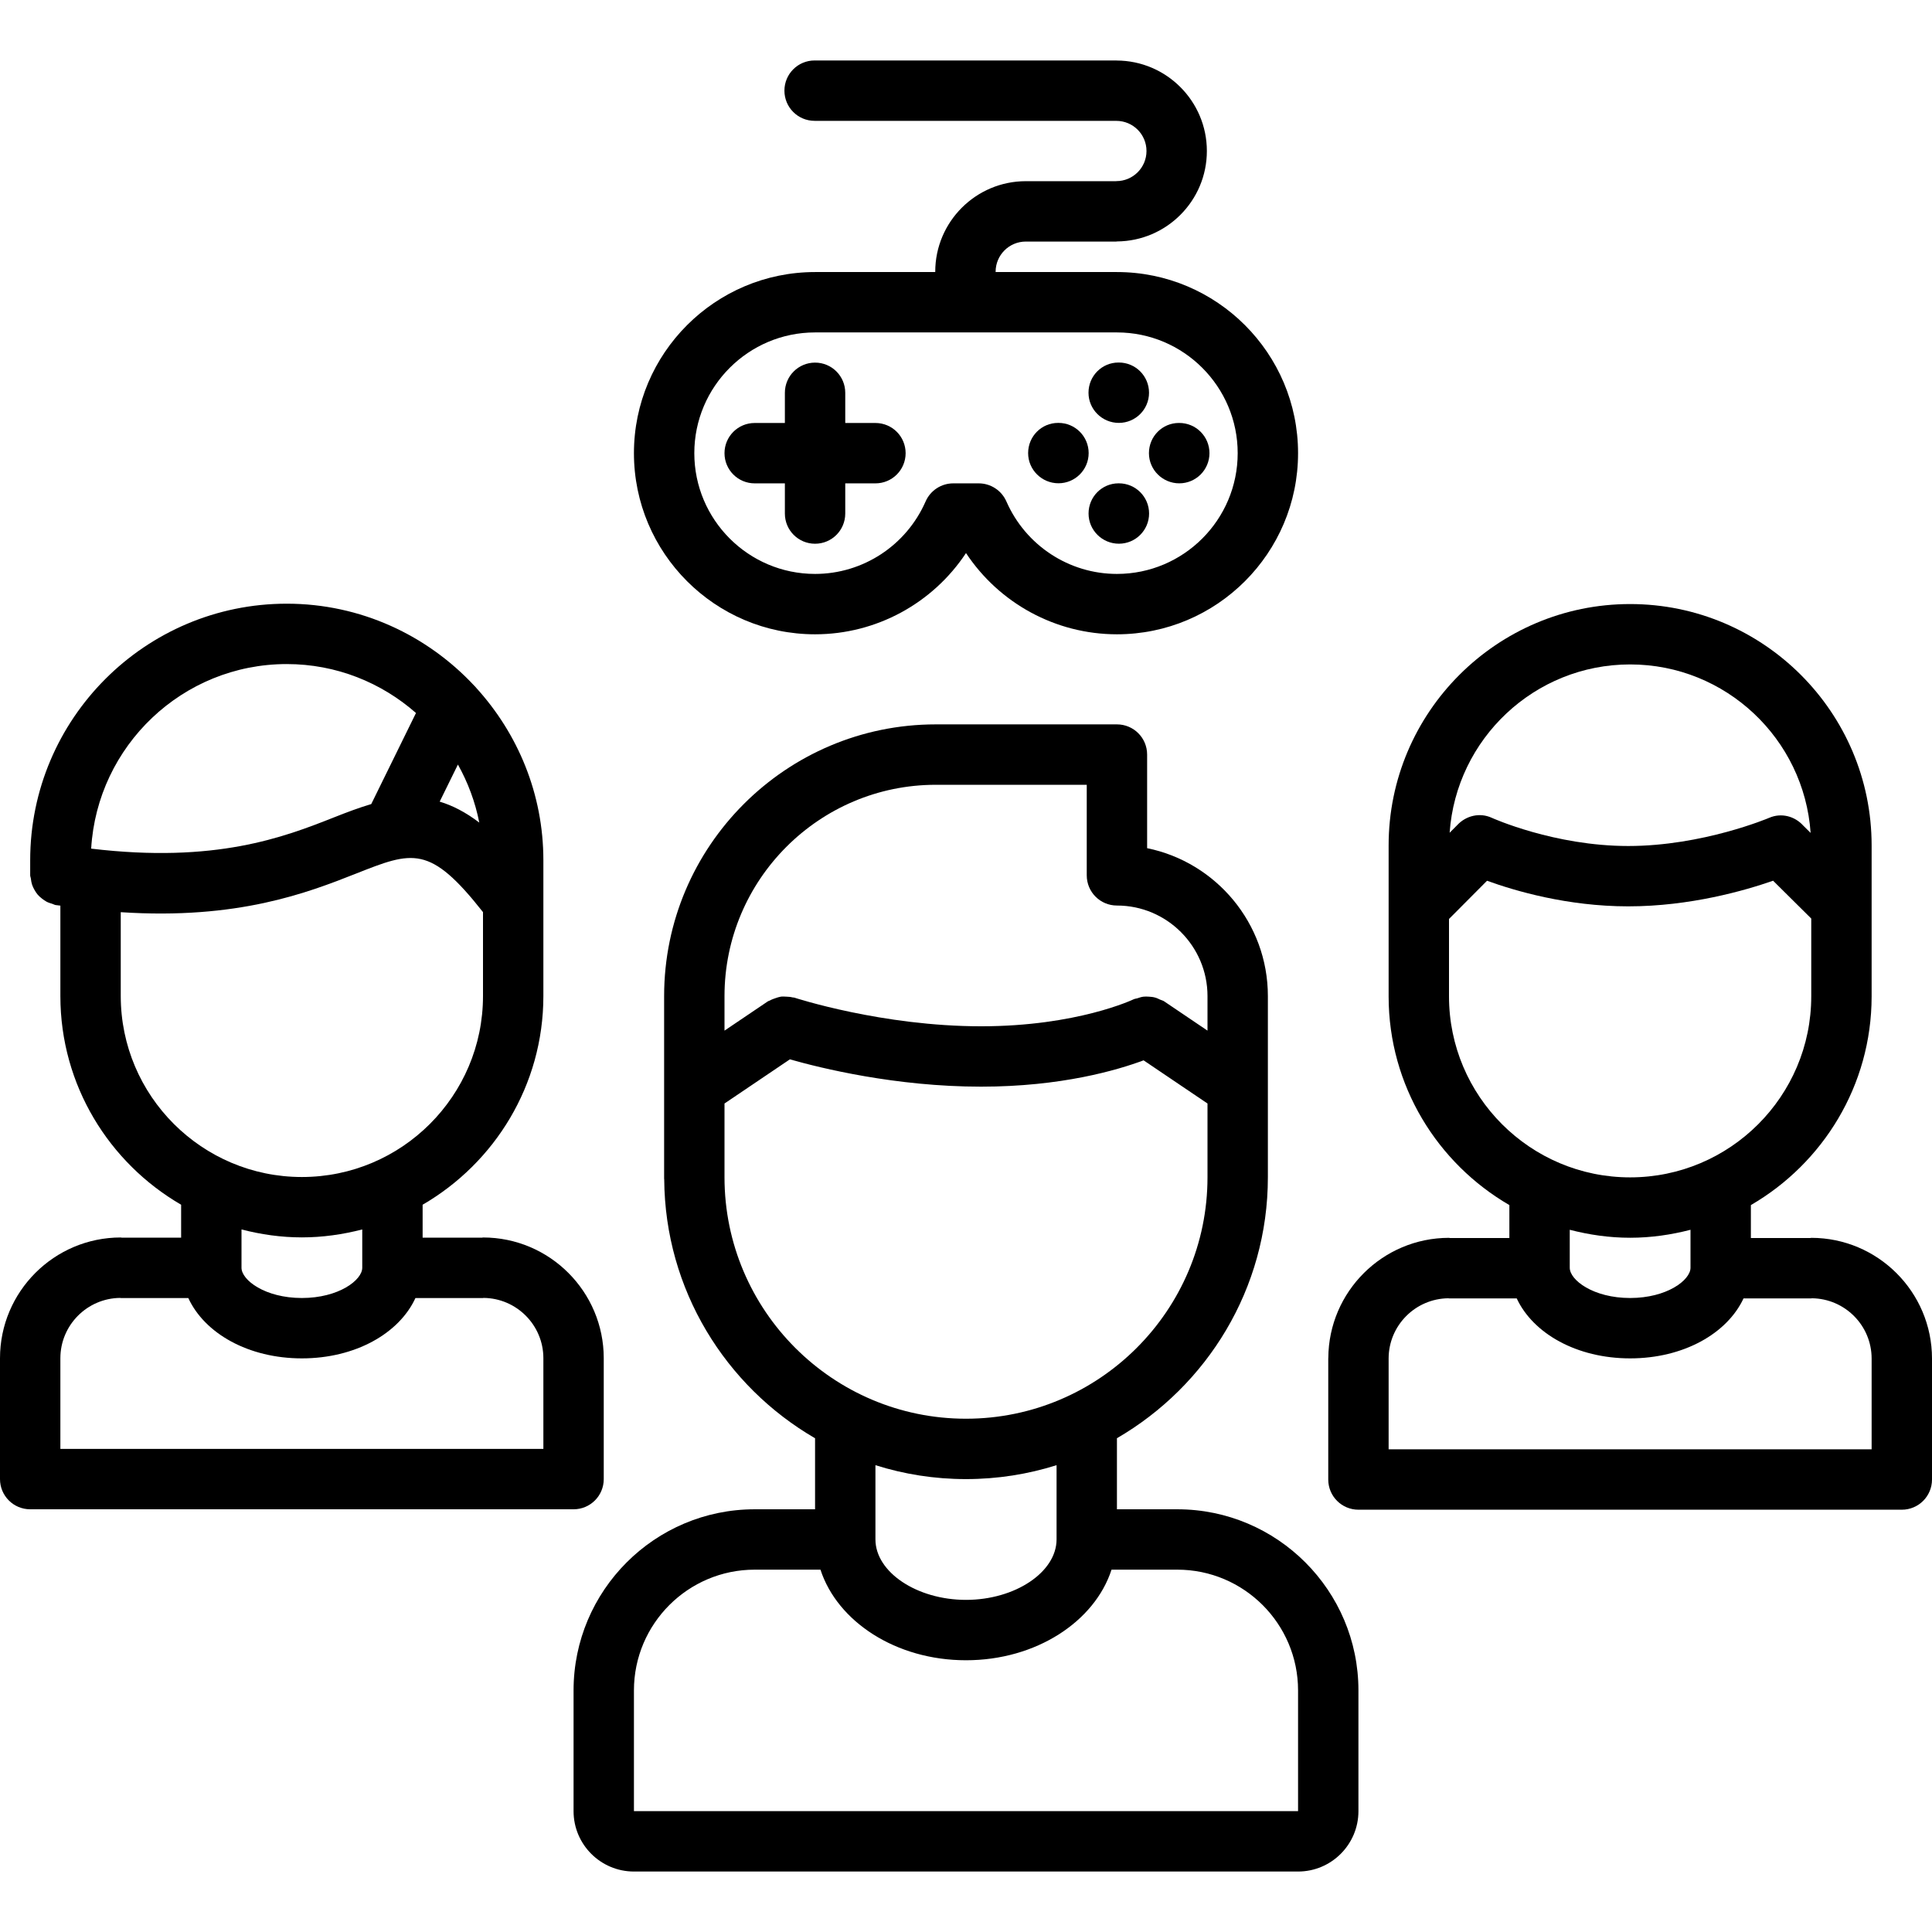
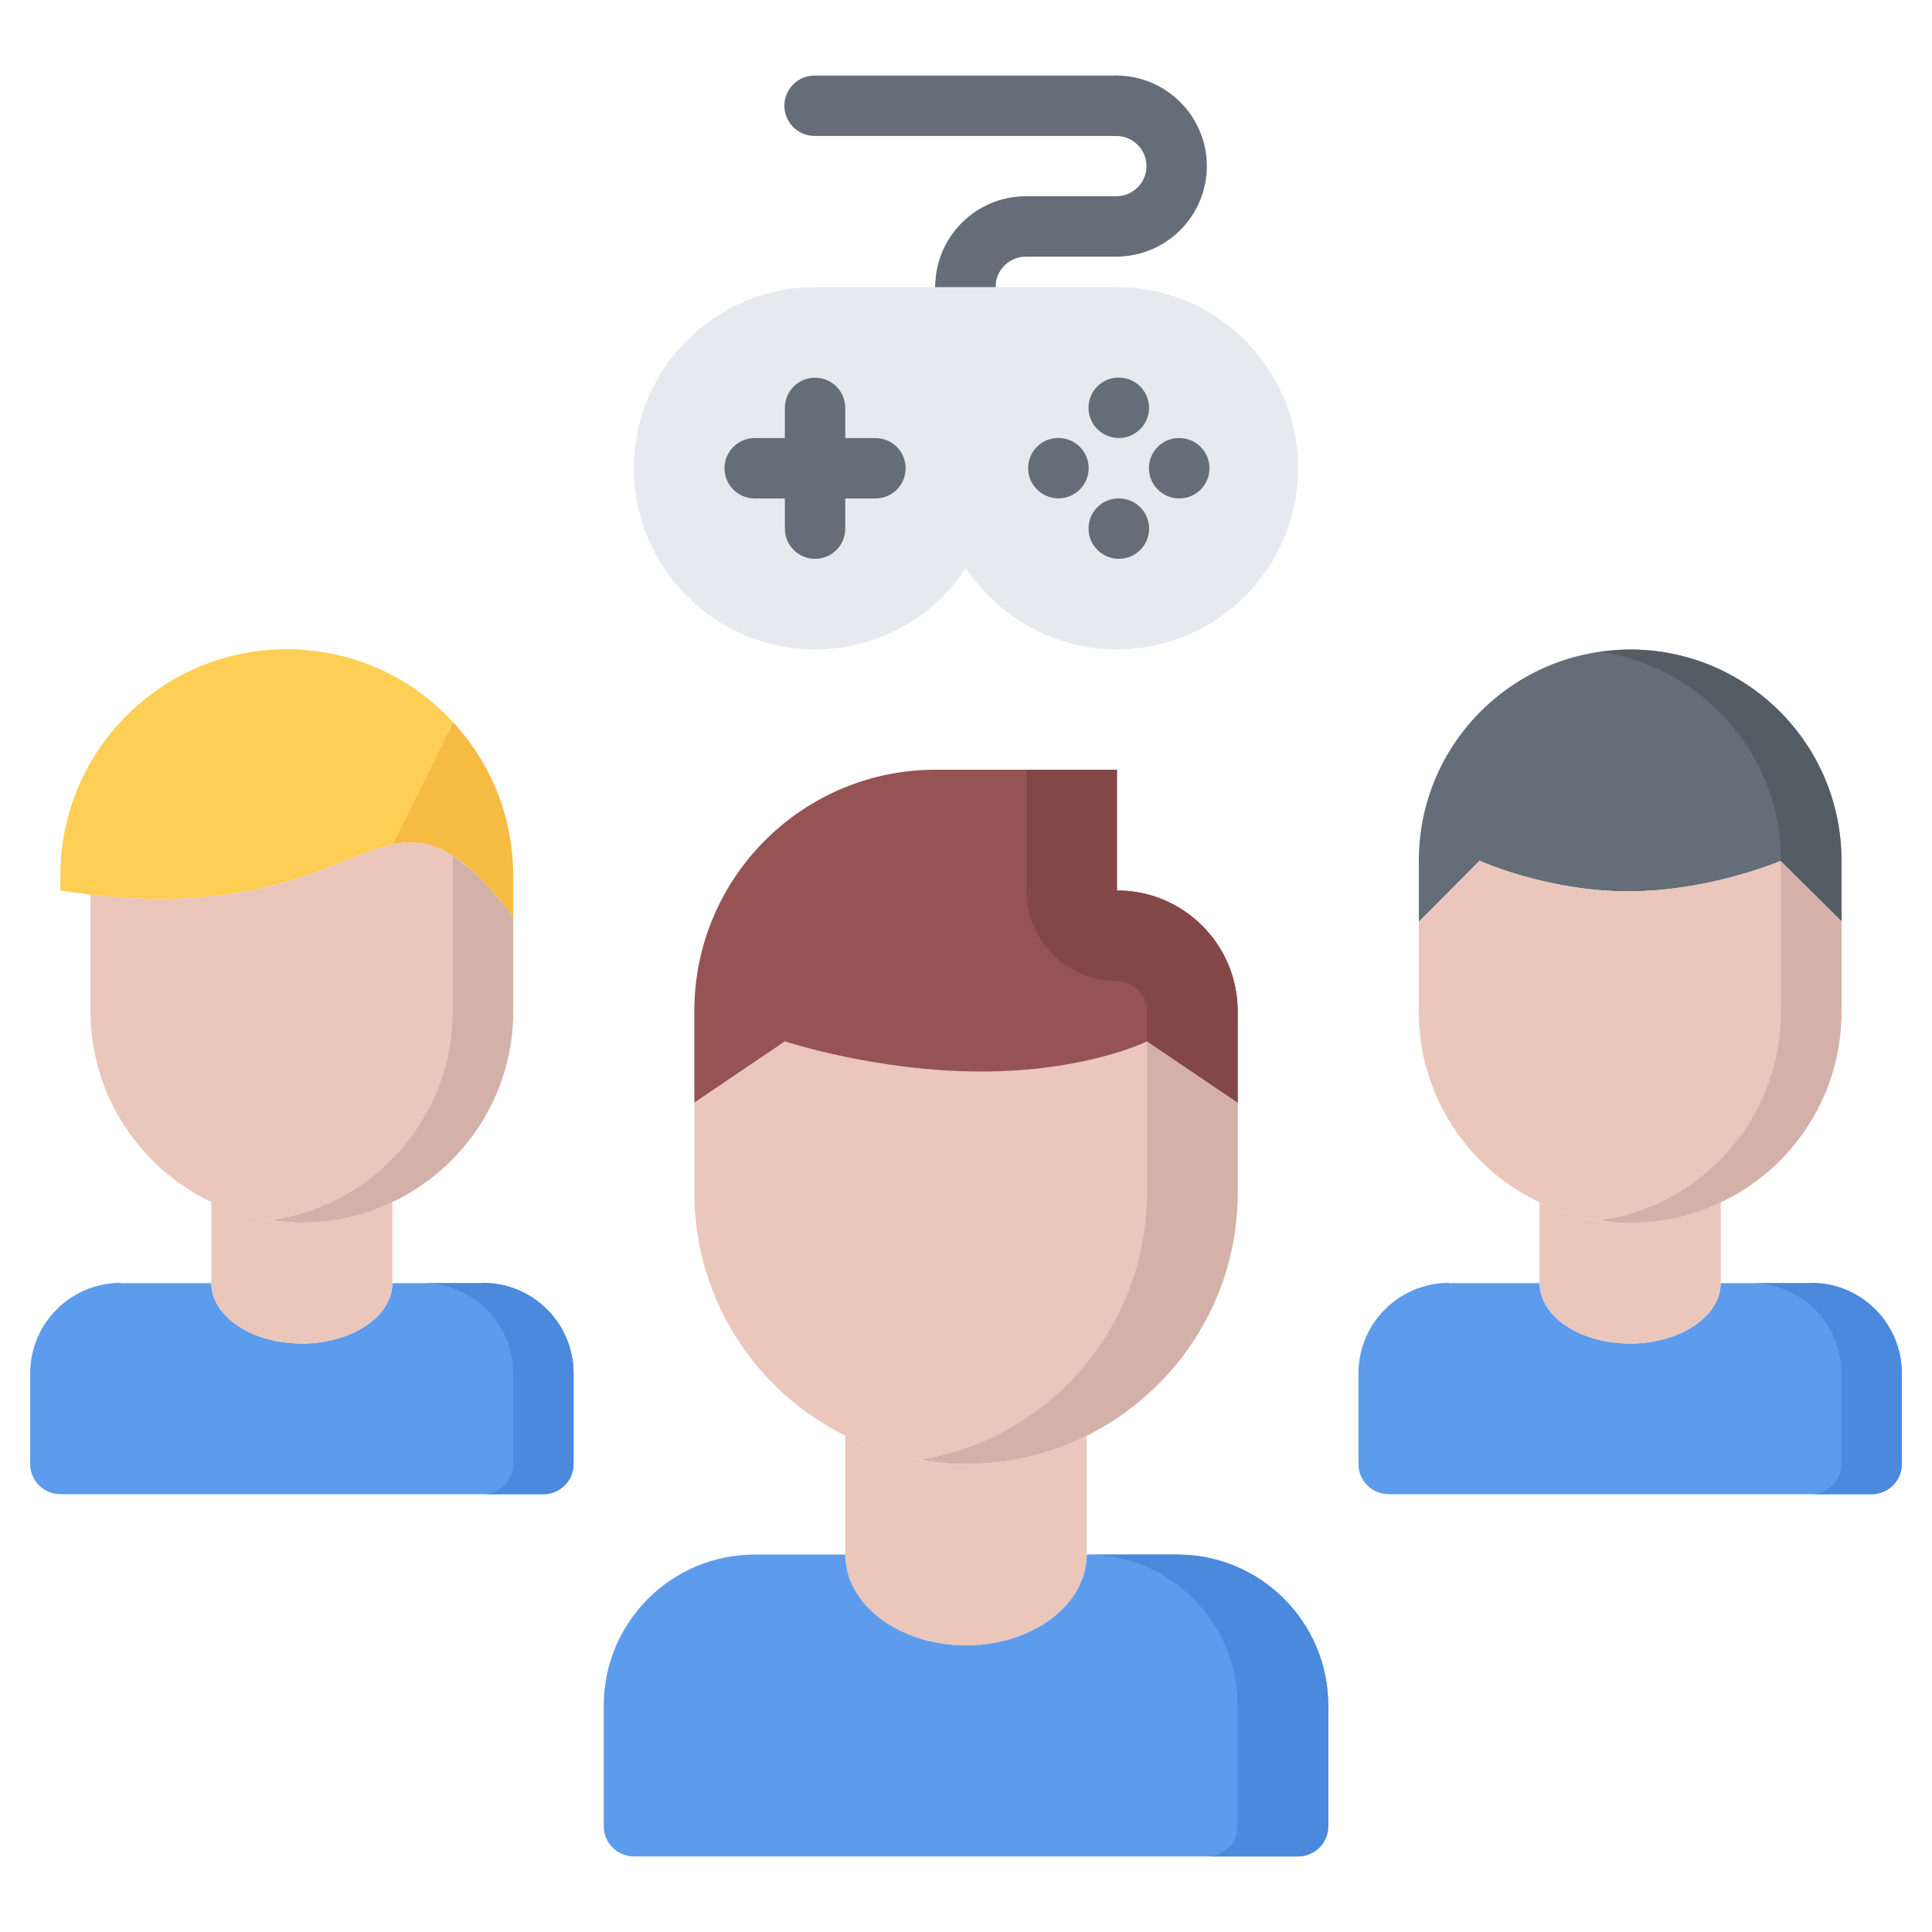
- <svg xmlns="http://www.w3.org/2000/svg" id="icons" enable-background="new 0 0 64 64" height="32" viewBox="0 0 64 64" width="32">
-   <path d="m60 41.005c-.011 0-.019.006-.029.006h-1.971v-1.091c2.386-1.385 3.997-3.959 4-6.908 0-.001 0-.001 0-.002v-3.004c0-.001 0-.001 0-.002v-1.998c0-4.409-3.589-7.996-8-7.996s-8 3.587-8 7.996v5.004.002c.003 2.949 1.614 5.523 4 6.908v1.091h-1.971c-.011 0-.019-.006-.029-.006-2.198 0-3.986 1.782-3.998 3.978 0 .004-.002.007-.002.011v.011 3.993.013c0 .553.447 1 1 1h18c.553 0 1-.447 1-1v-4.006c0-2.206-1.794-4-4-4zm-6-18.995c3.168 0 5.764 2.468 5.979 5.581l-.246-.244c-.279-.309-.724-.431-1.128-.255-.021.009-2.204.933-4.668.933-2.446 0-4.499-.924-4.52-.934-.401-.184-.853-.069-1.139.236l-.257.259c.217-3.111 2.812-5.576 5.979-5.576zm-6 10.995v-2.563l1.26-1.266c.911.33 2.65.848 4.677.848 2.05 0 3.867-.524 4.799-.849l1.264 1.253v2.577c0 3.307-2.691 5.997-6 5.997s-6-2.69-6-5.997zm6 7.997c.691 0 1.359-.098 2-.264v1.258c0 .408-.779 1.002-2 1.002s-2-.594-2-1.002v-1.258c.641.166 1.309.264 2 .264zm-6.02 2.005c.007 0 .013.004.02.004h2.243c.545 1.167 1.993 1.987 3.757 1.987s3.212-.82 3.757-1.987h2.243c.007 0 .013-.004.02-.004 1.094.011 1.98.901 1.98 1.997v3.006h-16v-3.006c0-1.096.887-1.986 1.98-1.997z" />
-   <path d="m1 49.997h18c.553 0 1-.447 1-1v-4.004c0-2.206-1.794-4-4-4-.011 0-.019.006-.029.006h-1.971v-1.091c2.386-1.384 3.998-3.959 4-6.909v-.001-4.5c0-2.197-.846-4.196-2.219-5.706-.023-.03-.049-.056-.076-.083-1.553-1.663-3.757-2.711-6.206-2.711-4.687 0-8.499 3.813-8.499 8.5v.496c0 .043.02.079.024.12.008.067.018.131.039.193.021.063.049.117.08.173.031.055.063.106.104.154.042.05.09.091.142.132.049.038.097.073.152.103.061.032.124.052.19.071.039.011.07.034.111.041.056.009.103.011.158.019v2.998.001c.002 2.95 1.614 5.525 4 6.909v1.091h-1.971c-.011 0-.019-.006-.029-.006-2.206 0-4 1.794-4 4v4.004c0 .553.447 1 1 1zm14.169-24.67c.331.591.573 1.236.708 1.922-.457-.347-.889-.567-1.312-.694zm-5.67-3.329c1.641 0 3.136.615 4.281 1.621l-1.482 3.017c-.396.117-.806.271-1.242.444-1.66.657-3.918 1.525-8.036 1.032.201-3.404 3.025-6.114 6.479-6.114zm-5.499 10.996v-2.777c3.88.256 6.191-.645 7.792-1.277 1.884-.746 2.446-.961 4.208 1.275v2.779c0 3.307-2.691 5.996-6 5.996s-6-2.689-6-5.996zm6 7.996c.691 0 1.359-.098 2-.263v1.266.001.002c0 .408-.779 1.002-2 1.002s-2-.594-2-1.002v-1.269c.641.166 1.309.263 2 .263zm-6.02 2.005c.007 0 .013.004.02.004h2.238c.54 1.173 1.992 1.999 3.762 1.999s3.222-.826 3.762-1.999h2.238c.007 0 .013-.004.02-.004 1.094.011 1.98.902 1.98 1.998v3.004h-16v-3.004c0-1.096.887-1.987 1.98-1.998z" />
-   <path d="m39 49.997h-2v-2.354c2.984-1.731 5-4.954 5-8.645v-6.002c0-2.414-1.721-4.435-4-4.899v-3.101c0-.553-.447-1-1-1h-6c-4.963 0-9 4.037-9 9v6.051c0 .006.003.011.003.017.024 3.663 2.031 6.858 4.997 8.58v2.353h-2c-3.309 0-6 2.691-6 6v4c0 1.103.897 2 2 2h22c1.103 0 2-.897 2-2v-4c0-3.309-2.691-6-6-6zm-8-24h5v3c0 .553.447 1 1 1 1.654 0 3 1.346 3 3v1.144l-1.44-.973c-.042-.028-.09-.034-.134-.056-.055-.026-.106-.052-.165-.067-.068-.02-.136-.025-.206-.029-.059-.003-.114-.007-.174 0-.07.009-.135.029-.202.053-.04.014-.081.013-.12.031-.019.01-1.881.897-5.059.897-3.277 0-6.156-.939-6.186-.949-.021-.007-.042-.002-.063-.008-.065-.018-.131-.021-.199-.024-.064-.003-.126-.009-.188 0-.06.009-.115.03-.174.049-.065.022-.129.044-.189.079-.02.011-.041.012-.06.024l-1.441.973v-1.144c0-3.859 3.141-7 7-7zm-7 13.002v-2.444l2.166-1.463c1.013.289 3.505.905 6.334.905 2.659 0 4.513-.548 5.383-.872l2.117 1.43v2.444c0 4.41-3.589 7.998-8.001 7.998-4.411 0-7.999-3.588-7.999-7.998zm7.999 9.998c1.045 0 2.053-.162 3.001-.461v2.458c0 1.086-1.374 2.004-3 2.004s-3-.918-3-2.004v-2.458c.947.299 1.954.461 2.999.461zm-6.999 3h2.179c.56 1.721 2.499 3.001 4.821 3.001s4.262-1.28 4.821-3.001h2.179c2.206 0 4 1.794 4 4v4h-21.995c-.002 0-.003-.001-.005-.001v-3.999c0-2.206 1.794-4 4-4z" />
-   <path d="m26 13.012v1h-1c-.553 0-1 .447-1 1s.447 1 1 1h1v1c0 .553.447 1 1 1s1-.447 1-1v-1h1c.553 0 1-.447 1-1s-.447-1-1-1h-1v-1c0-.553-.447-1-1-1s-1 .447-1 1z" />
-   <path d="m35.063 16.009c.552 0 1-.447 1-1s-.448-1-1-1h-.011c-.552 0-.994.447-.994 1s.453 1 1.005 1z" />
-   <path d="m37.063 14.009c.552 0 1-.447 1-1s-.448-1-1-1h-.011c-.552 0-.994.447-.994 1s.453 1 1.005 1z" />
-   <path d="m37.065 16.011h-.011c-.552 0-.994.447-.994 1s.452 1 1.005 1c.552 0 1-.447 1-1s-.448-1-1-1z" />
-   <path d="m39.065 16.011c.552 0 1-.447 1-1s-.448-1-1-1h-.011c-.552 0-.994.447-.994 1s.453 1 1.005 1z" />
-   <path d="m36.98 6c-.004 0-.006.002-.01.002h-2.989c-1.654 0-3 1.346-3 3v.01h-3.981c-3.309 0-6 2.691-6 6s2.691 6 6 6c2.032 0 3.9-1.029 5-2.691 1.1 1.662 2.968 2.691 5 2.691 3.309 0 6-2.691 6-6s-2.691-6-6-6h-4.019v-.01c0-.552.448-1 1-1h2.999c.007 0 .013-.004.02-.004 1.645-.011 2.979-1.35 2.979-2.996 0-1.65-1.34-2.992-2.988-2.997-.004 0-.006-.002-.01-.002h-9.996c-.553 0-1 .447-1 1s.447 1 1 1h9.991c.002 0 .003.001.005.001.551 0 .998.447.998.998s-.448.998-.999.998zm4.02 9.012c0 2.206-1.794 4-4 4-1.586 0-3.023-.942-3.662-2.401-.159-.363-.519-.599-.916-.599h-.844c-.397 0-.757.235-.916.599-.639 1.459-2.076 2.401-3.662 2.401-2.206 0-4-1.794-4-4s1.794-4 4-4h10c2.206 0 4 1.794 4 4z" />
+ <svg xmlns="http://www.w3.org/2000/svg" version="1.1" x="0" y="0" viewBox="0 0 64 64" style="enable-background:new 0 0 512 512" xml:space="preserve">
+   <g>
+     <path d="m16 42.497v.01h-3c-.01 1.11-1.35 2-3 2s-2.99-.89-3-2h-3v-.01c-1.66 0-3 1.34-3 3v3.001c.001.553.447.999 1 .999h16c.553 0 .999-.446 1-.999v-3.001c0-1.66-1.34-3-3-3z" fill="#5d9cec" data-original="#5d9cec" />
+     <path d="m16 42.497v.01h-1.904c1.613.053 2.902 1.363 2.902 2.99v3.001c-.001.553-.447.999-1 .999h2.002c.553 0 .999-.446 1-.999v-3.001c0-1.66-1.34-3-3-3z" fill="#4a89dc" data-original="#4a89dc" />
+     <path d="m60 42.497v.01h-3c-.01 1.11-1.35 2-3 2s-2.99-.89-3-2h-3v-.01c-1.66 0-3 1.34-3 3v3.001c.001.553.447.999 1 .999h16c.553 0 .999-.446 1-.999v-3.001c0-1.66-1.34-3-3-3z" fill="#5d9cec" data-original="#5d9cec" />
+     <path d="m60 42.497v.01h-1.904c1.613.053 2.902 1.363 2.902 2.99v3.001c-.001.553-.447.999-1 .999h2.002c.553 0 .999-.446 1-.999v-3.001c0-1.66-1.34-3-3-3z" fill="#4a89dc" data-original="#4a89dc" />
+     <path d="m31.981 10.502c-.553 0-1-.447-1-1 0-1.654 1.346-3 3-3 .553 0 1 .447 1 1s-.447 1-1 1c-.552 0-1 .448-1 1 0 .553-.447 1-1 1z" fill="#656d78" data-original="#656d78" />
+     <path d="m36.98 8.5c-.553 0-1-.447-1-1s.447-1 1-1c.551 0 .998-.447.998-.998s-.447-.998-.998-.998c-.553 0-1-.447-1-1s.447-1 1-1c1.653 0 2.998 1.345 2.998 2.998s-1.344 2.998-2.998 2.998z" fill="#656d78" data-original="#656d78" />
+     <path d="m36.98 4.503h-9.996c-.553 0-1-.447-1-1s.447-1 1-1h9.996c.553 0 1 .447 1 1s-.447 1-1 1z" fill="#656d78" data-original="#656d78" />
+     <path d="m36.98 8.502h-2.999c-.553 0-1-.447-1-1s.447-1 1-1h2.999c.553 0 1 .447 1 1s-.447 1-1 1z" fill="#656d78" data-original="#656d78" />
+     <path d="m31.981 11.504c-.553 0-1-.447-1-1v-1.002c0-.553.447-1 1-1s1 .447 1 1v1.002c0 .553-.447 1-1 1z" fill="#656d78" data-original="#656d78" />
+     <path d="m27 20.517c-2.76 0-5-2.24-5-5s2.24-5 5-5h10c2.76 0 5 2.24 5 5s-2.24 5-5 5c-2.05 0-3.811-1.24-4.58-3h-.84c-.769 1.759-2.53 3-4.58 3z" fill="#e6e9ed" data-original="#e6e9ed" />
+     <path d="m57 39.837v2.66.01.01c-.02 1.101-1.35 1.99-3 1.99s-2.98-.89-3-1.99c0-.01 0-.01 0-.02v-2.66-.01c.91.439 1.93.68 3 .68 1.08 0 2.09-.24 3-.68z" fill="#eac6bb" data-original="#eac6bb" />
+     <path d="m61 28.507v2.01l-2-1.979-.03-.011c-.27.11-2.489 1-5.029 1-2.721 0-4.94-1.02-4.94-1.02v.02l-2 2.011v-2.03c0-3.86 3.13-6.99 7-6.99s6.999 3.128 6.999 6.989z" fill="#656d78" data-original="#656d78" />
+     <path d="m54 21.517c-.341 0-.673.032-1 .079 3.393.486 5.998 3.391 5.998 6.911v.029l.002.001 2 1.979v-2.01c0-3.86-3.13-6.989-7-6.989z" fill="#545c66" data-original="#545c66" />
+     <path d="m61 33.507v.01c0 2.79-1.64 5.2-4 6.311-.91.439-1.92.68-3 .68-1.07 0-2.09-.24-3-.68-2.359-1.11-4-3.521-4-6.311v-.01-2.97l2-2.011v-.02s2.22 1.02 4.94 1.02c2.54 0 4.76-.89 5.029-1l.031.011 2 1.979z" fill="#eac6bb" data-original="#eac6bb" />
+     <path d="m59 28.537-.002-.001v4.971.01c0 2.79-1.64 5.2-4 6.311-.621.3-1.292.499-1.996.601.326.047.658.079.998.079 1.08 0 2.09-.24 3-.68 2.36-1.11 4-3.521 4-6.311v-.01-2.99z" fill="#d3b1a9" data-original="#d3b1a9" />
+     <path d="m41 36.526v2.98c0 3.53-2.04 6.58-5 8.05-1.2.601-2.57.94-4 .94s-2.8-.34-4-.94c-2.95-1.46-4.98-4.49-5-8.01v-.04-2.98l3-2.029s3.01 1 6.5 1 5.5-1 5.5-1z" fill="#eac6bb" data-original="#eac6bb" />
+     <path d="m38 34.497-.002.001v5.009c0 3.53-2.039 6.58-5 8.05-.771.386-1.617.649-2.499.8.491.083.989.141 1.501.141 1.43 0 2.8-.34 4-.94 2.96-1.47 5-4.52 5-8.05v-2.98z" fill="#d3b1a9" data-original="#d3b1a9" />
+     <path d="m36 47.566v3.931c0 1.66-1.79 3.01-4 3.01s-4-1.35-4-3.01v-3.931-.01c1.2.601 2.57.94 4 .94s2.8-.34 4-.94z" fill="#eac6bb" data-original="#eac6bb" />
+     <path d="m28 51.497c0 1.66 1.79 3.01 4 3.01s4-1.35 4-3.01h3c2.76 0 5 2.24 5 5v4c0 .55-.45 1-1 1h-22c-.55 0-1-.45-1-1v-4c0-2.76 2.24-5 5-5z" fill="#5d9cec" data-original="#5d9cec" />
+     <path d="m39 51.497h-3c2.76.001 4.998 2.24 4.998 5v4c0 .55-.449 1-1 1h3.002c.55 0 1-.45 1-1v-4c0-2.76-2.24-5-5-5z" fill="#4a89dc" data-original="#4a89dc" />
+     <path d="m41 33.497v3.029l-3-2.029s-2.01 1-5.5 1-6.5-1-6.5-1l-3 2.029v-3.029c0-4.42 3.58-8 8-8h6v4c2.21 0 4 1.79 4 4z" fill="#965353" data-original="#965353" />
+     <path d="m41 36.526v-3.029c0-2.21-1.79-4-4-4v-4h-3v4c0 1.657 1.344 3 3 3 .551 0 1 .448 1 1v1z" fill="#844747" data-original="#844747" />
+     <path d="m13 42.497v.01c-.01 1.11-1.35 2-3 2s-2.99-.89-3-2v-.01-2.681c.91.44 1.93.681 3 .681 1.08 0 2.09-.24 3-.681z" fill="#eac6bb" data-original="#eac6bb" />
+     <path d="m17 29.007v1.37c-1.721-2.25-2.76-2.66-4-2.4l2-4.06c1.24 1.33 2 3.12 2 5.09z" fill="#f6bb42" data-original="#f6bb42" />
+     <path d="m15 23.917-2 4.06c-1.87.391-4.189 2.34-10 1.66-.32-.04-.65-.08-1-.14v-.49c0-4.15 3.359-7.5 7.5-7.5 2.18 0 4.141.93 5.5 2.41z" fill="#ffce54" data-original="#ffce54" />
+     <path d="m17 33.497v.01c0 2.78-1.641 5.19-4 6.31-.91.44-1.92.681-3 .681-1.07 0-2.09-.24-3-.681-2.359-1.119-4-3.529-4-6.31v-.01-3.86c5.811.68 8.13-1.27 10-1.66 1.24-.26 2.279.15 4 2.4z" fill="#eac6bb" data-original="#eac6bb" />
+     <path d="m14.999 28.355v5.142.01c0 2.78-1.64 5.19-4 6.31-.622.301-1.292.5-1.997.602.327.046.658.078.998.078 1.08 0 2.09-.24 3-.681 2.359-1.119 4-3.529 4-6.31v-.01-3.12c-.781-1.021-1.418-1.648-2.001-2.021z" fill="#d3b1a9" data-original="#d3b1a9" />
+     <path d="m37 21.512c-2.032 0-3.9-1.029-5-2.691-1.1 1.662-2.968 2.691-5 2.691-3.309 0-6-2.691-6-6s2.691-6 6-6h10c3.309 0 6 2.691 6 6s-2.691 6-6 6zm-5.422-5h.844c.397 0 .757.235.916.599.639 1.459 2.076 2.401 3.662 2.401 2.206 0 4-1.794 4-4s-1.794-4-4-4h-10c-2.206 0-4 1.794-4 4s1.794 4 4 4c1.586 0 3.023-.942 3.662-2.401.159-.364.519-.599.916-.599z" fill="#e6e9ed" data-original="#e6e9ed" />
+     <g fill="#656d78">
+       <path d="m27 18.512c-.553 0-1-.447-1-1v-4c0-.553.447-1 1-1s1 .447 1 1v4c0 .552-.447 1-1 1z" fill="#656d78" data-original="#656d78" />
+       <path d="m29 16.512h-4c-.553 0-1-.447-1-1s.447-1 1-1h4c.553 0 1 .447 1 1s-.447 1-1 1z" fill="#656d78" data-original="#656d78" />
+       <path d="m35.063 16.509c-.553 0-1.005-.447-1.005-1s.442-1 .994-1h.011c.552 0 1 .447 1 1s-.448 1-1 1z" fill="#656d78" data-original="#656d78" />
+       <path d="m37.063 14.509c-.553 0-1.005-.447-1.005-1s.442-1 .994-1h.011c.552 0 1 .447 1 1s-.448 1-1 1z" fill="#656d78" data-original="#656d78" />
+       <path d="m37.065 18.511c-.553 0-1.005-.447-1.005-1s.442-1 .994-1h.011c.552 0 1 .447 1 1s-.448 1-1 1z" fill="#656d78" data-original="#656d78" />
+       <path d="m39.065 16.511c-.553 0-1.005-.447-1.005-1s.442-1 .994-1h.011c.552 0 1 .447 1 1s-.448 1-1 1z" fill="#656d78" data-original="#656d78" />
+     </g>
+   </g>
</svg>
